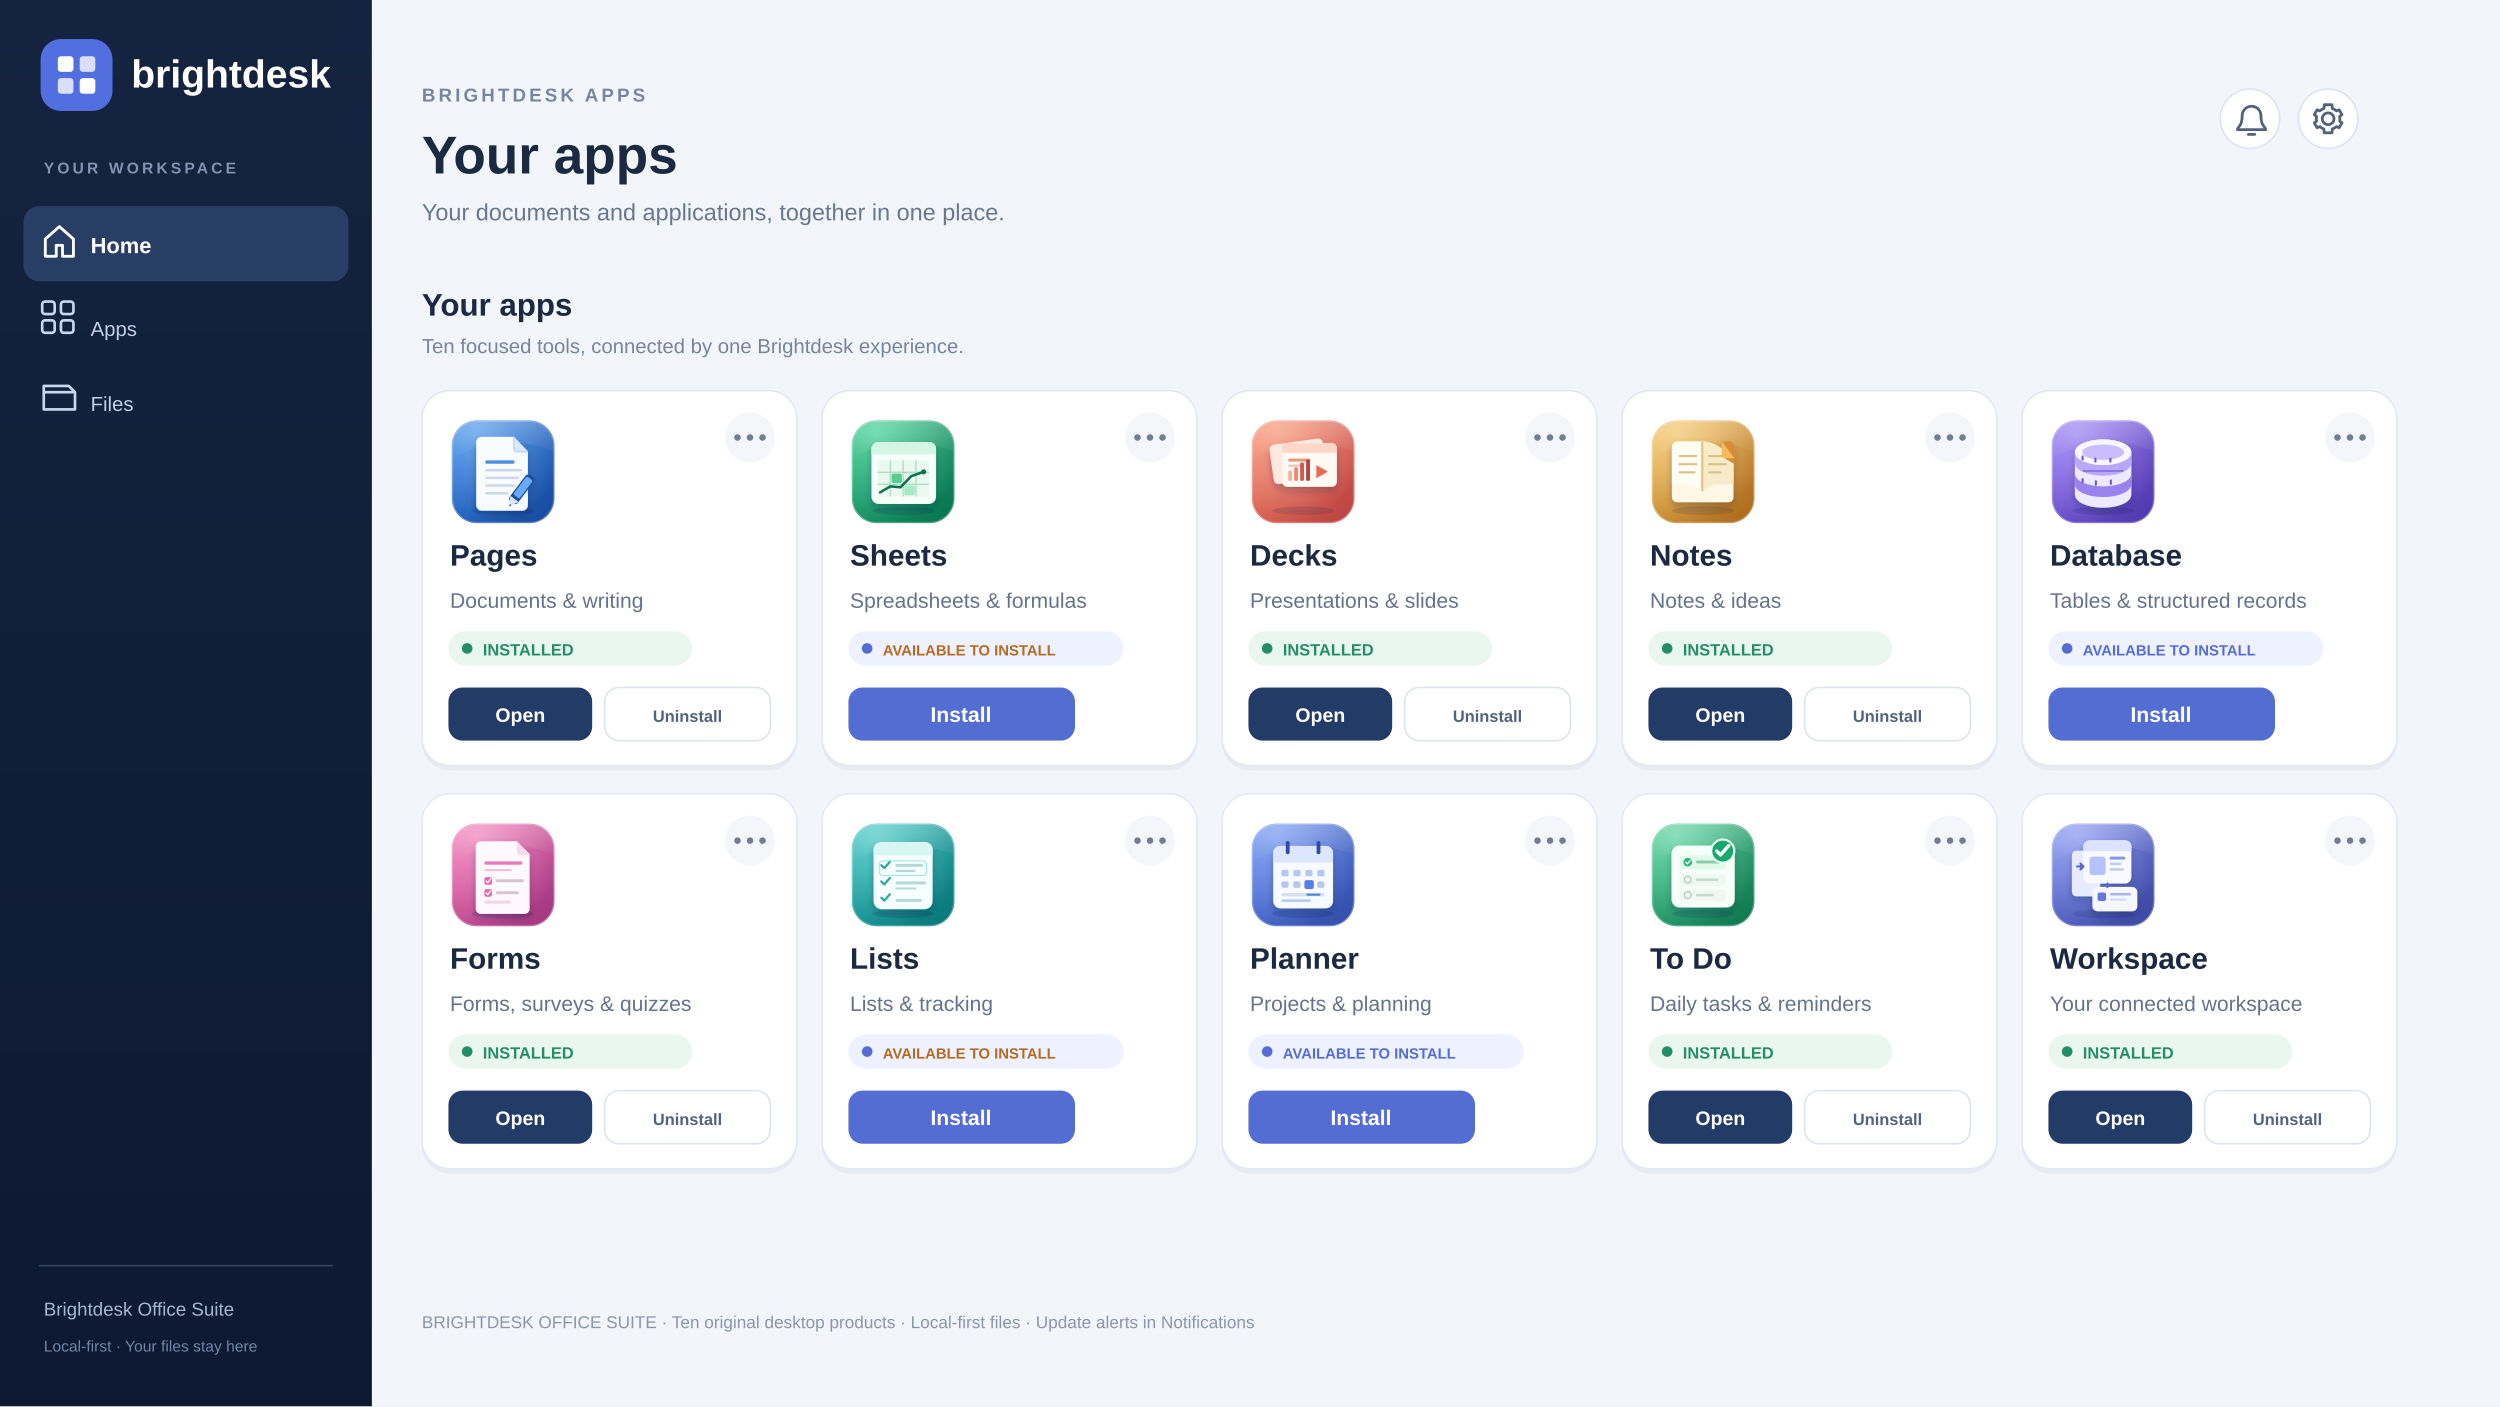
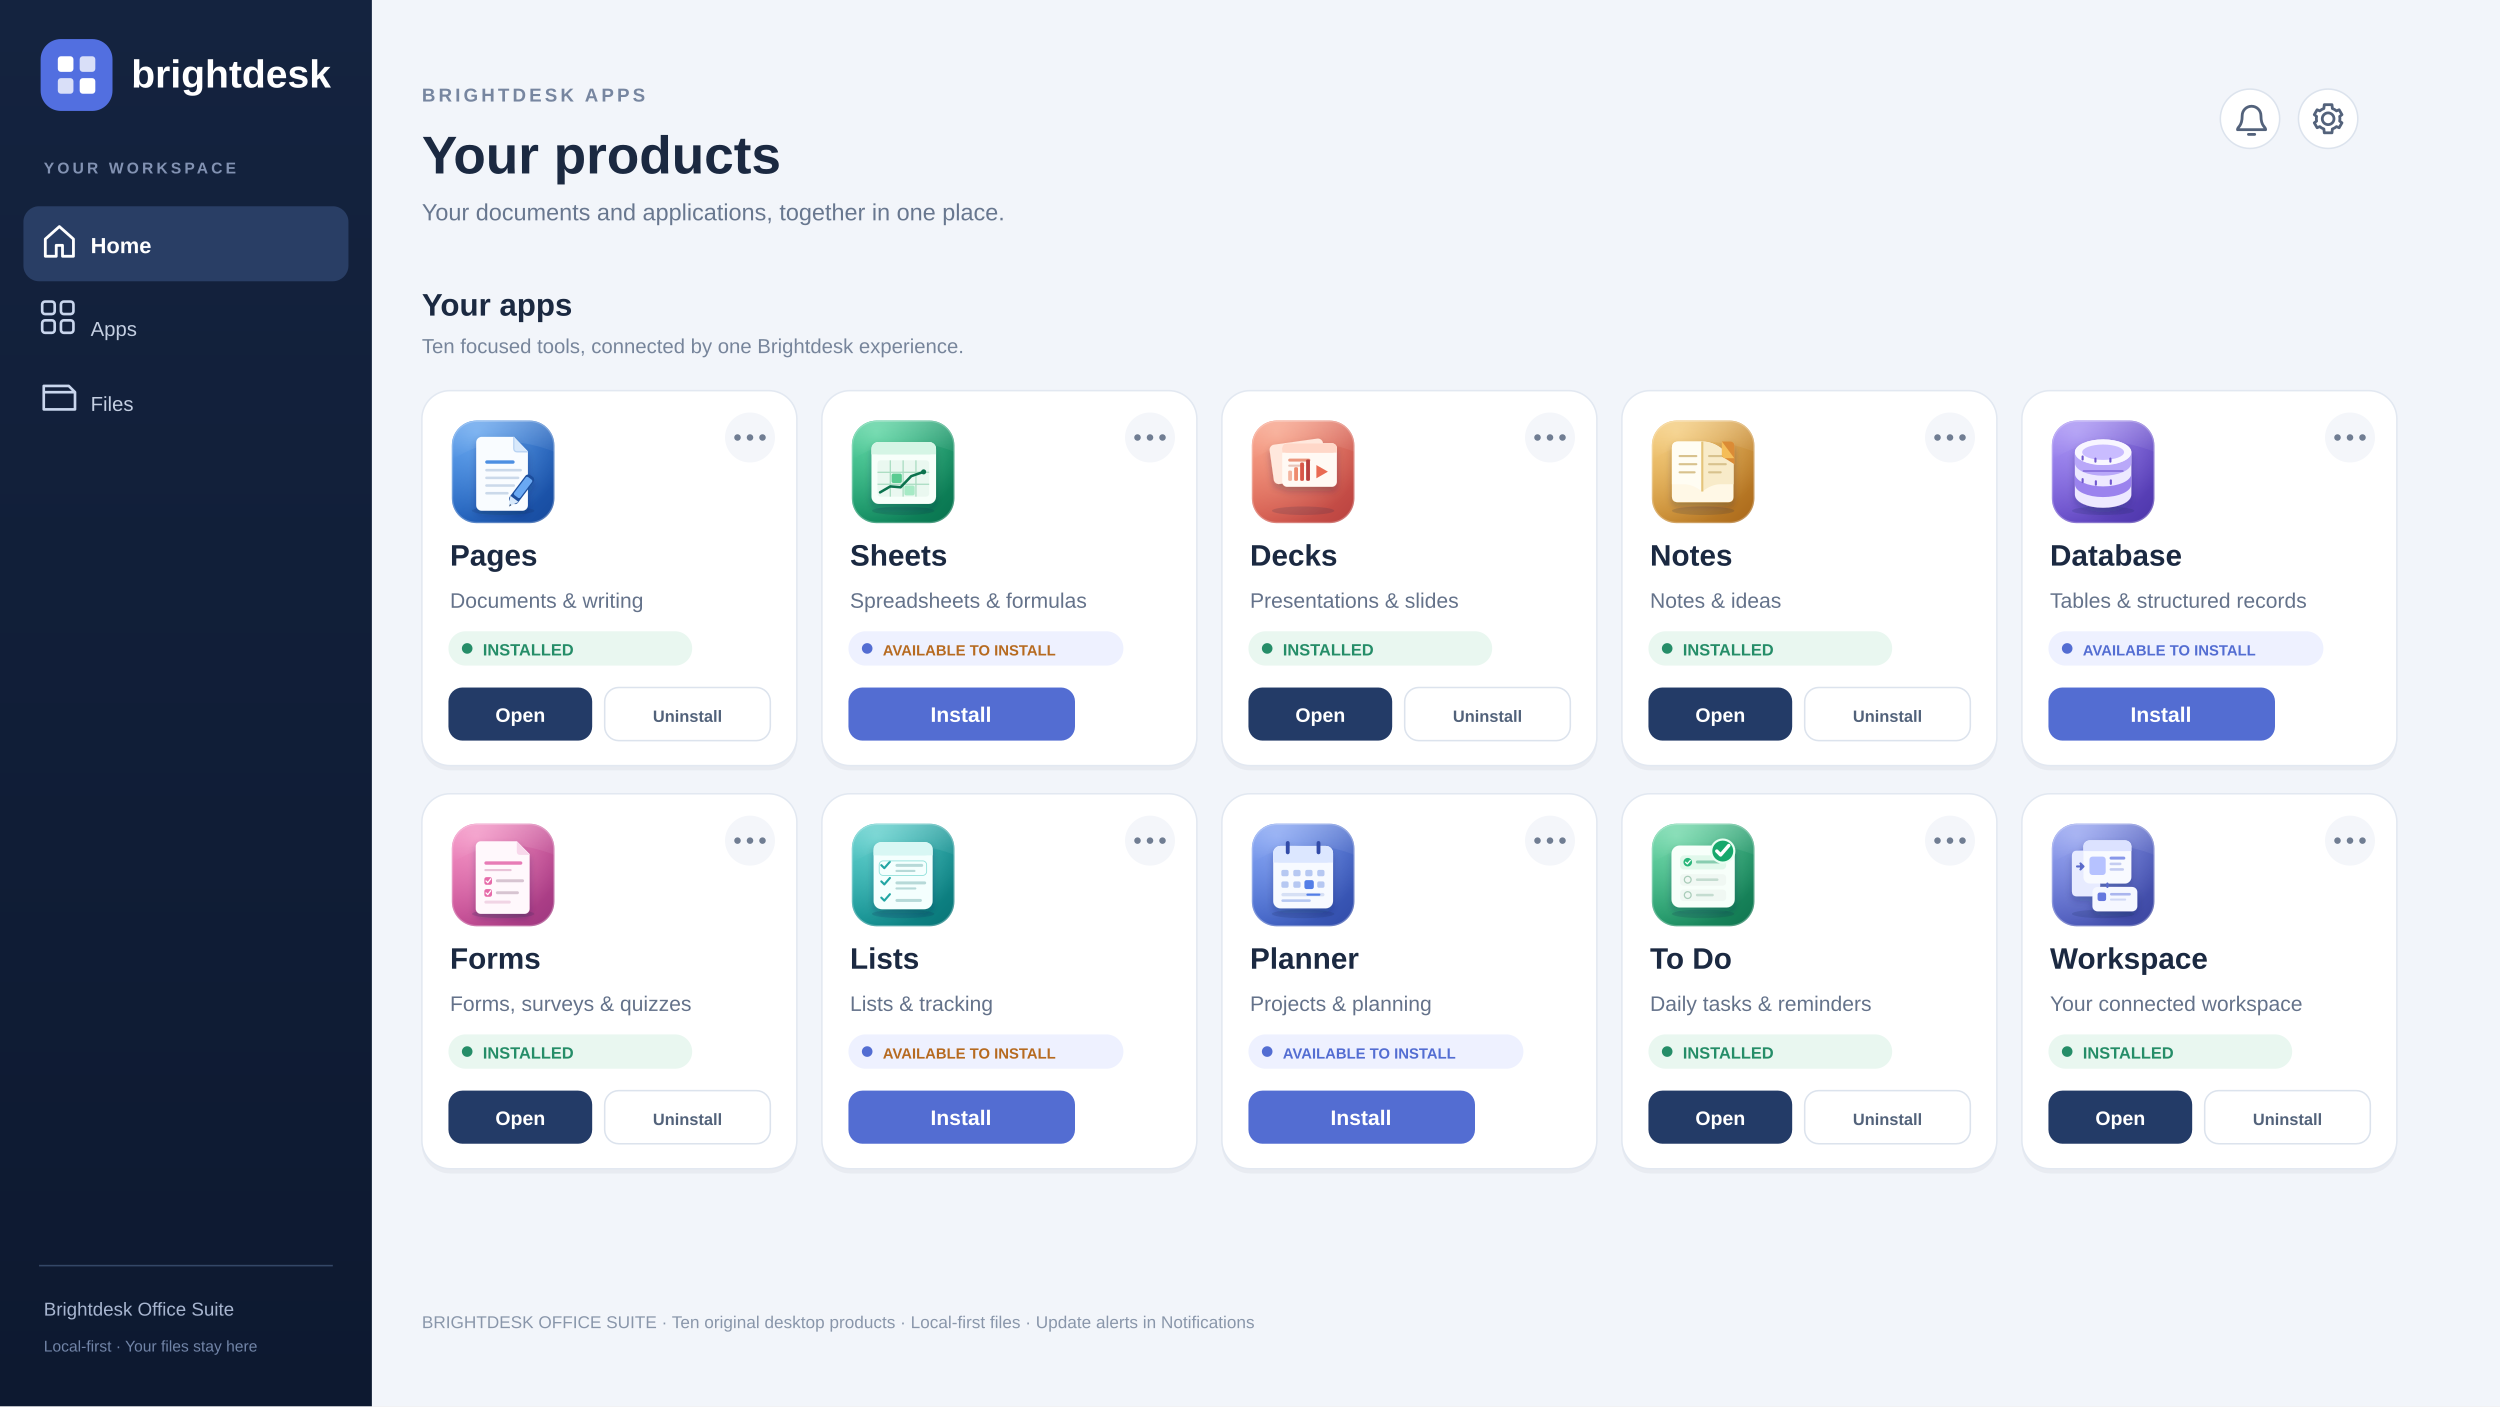
<svg xmlns="http://www.w3.org/2000/svg" width="1600" height="900" viewBox="0 0 1600 900" role="img" aria-labelledby="title desc">
  <defs>
    <linearGradient id="side" x1="0" y1="0" x2="0" y2="1">
      <stop stop-color="#14233F" />
      <stop offset="1" stop-color="#0D1930" />
    </linearGradient>
    <linearGradient id="banner" x1="0" y1="0" x2="1" y2="1">
      <stop stop-color="#E8F0FF" />
      <stop offset="1" stop-color="#F0ECFF" />
    </linearGradient>
    <filter id="shadow" x="-20%" y="-20%" width="140%" height="140%">
      <feDropShadow dx="0" dy="7" stdDeviation="14" flood-color="#1A2B4B" flood-opacity=".09" />
    </filter>
  </defs>
  <rect width="1600" height="900" fill="#F2F5FA" />
  <rect width="238" height="900" fill="url(#side)" />
  <rect x="26" y="25" width="46" height="46" rx="13" fill="#526FE0" />
  <g fill="#FFFFFF">
    <rect x="37" y="36" width="10" height="10" rx="2" />
    <rect x="51" y="36" width="10" height="10" rx="2" opacity=".78" />
    <rect x="37" y="50" width="10" height="10" rx="2" opacity=".78" />
    <rect x="51" y="50" width="10" height="10" rx="2" />
  </g>
  <text x="84" y="56" font-family="Arial, sans-serif" font-size="25" font-weight="700" fill="#FFFFFF">brightdesk</text>
  <text x="28" y="111" font-family="Arial, sans-serif" font-size="10" font-weight="700" letter-spacing="2" fill="#8292B2">YOUR WORKSPACE</text>
  <g id="sidebar-home">
    <rect x="15" y="132" width="208" height="48" rx="10" fill="#293E65" />
    <path d="M29 153l9-8 9 8v11h-7v-7h-4v7h-7z" fill="none" stroke="#FFFFFF" stroke-width="1.8" stroke-linecap="round" stroke-linejoin="round" />
    <text x="58" y="162" font-family="Arial, sans-serif" font-size="14" font-weight="700" fill="#FFFFFF">Home</text>
  </g>
  <g id="sidebar-applications">
    <g id="apps-launcher-icon" fill="none" stroke="#C9D6ED" stroke-width="1.7">
      <rect x="27" y="193" width="8" height="8" rx="1.8" />
      <rect x="39" y="193" width="8" height="8" rx="1.8" />
      <rect x="27" y="205" width="8" height="8" rx="1.8" />
      <rect x="39" y="205" width="8" height="8" rx="1.8" />
    </g>
    <text x="58" y="215" font-family="Arial, sans-serif" font-size="13" fill="#C4CFE2">Apps</text>
  </g>
  <g id="sidebar-files">
    <path d="M28 247h16l4 4v11H28zM28 251h20" fill="none" stroke="#C9D6ED" stroke-width="1.7" stroke-linecap="round" stroke-linejoin="round" />
    <text x="58" y="263" font-family="Arial, sans-serif" font-size="13" fill="#C4CFE2">Files</text>
  </g>
  <path d="M25 810h188" stroke="#344766" />
  <text x="28" y="842" font-family="Arial, sans-serif" font-size="12" fill="#A8B6D0">Brightdesk Office Suite</text>
  <text x="28" y="865" font-family="Arial, sans-serif" font-size="10" fill="#7184A7">Local-first · Your files stay here</text>
  <text x="270" y="65" font-family="Arial, sans-serif" font-size="12" font-weight="700" letter-spacing="2" fill="#7786A0">BRIGHTDESK APPS</text>
-   <text x="270" y="111" font-family="Arial, sans-serif" font-size="34" font-weight="700" fill="#1B2941">Your apps</text>
+   <text x="270" y="111" font-family="Arial, sans-serif" font-size="34" font-weight="700" fill="#1B2941">Your products</text>
  <text x="270" y="141" font-family="Arial, sans-serif" font-size="15" fill="#68778F">Your documents and applications, together in one place.</text>
  <text x="270" y="202" font-family="Arial, sans-serif" font-size="20" font-weight="700" fill="#1B2941">Your apps</text>
  <text x="270" y="226" font-family="Arial, sans-serif" font-size="13" fill="#77859B">Ten focused tools, connected by one Brightdesk experience.</text>
  <circle cx="1440" cy="76" r="19" fill="#FFFFFF" stroke="#DCE3ED" />
  <g id="notifications-bell" transform="translate(1429 65)" fill="none" stroke="#53627B" stroke-width="1.8" stroke-linecap="round" stroke-linejoin="round">
    <path d="M18 9a6 6 0 0 0-12 0c0 7-3 7-3 9h18c0-2-3-2-3-9Z" />
    <path d="M10 21h4" />
  </g>
  <circle cx="1490" cy="76" r="19" fill="#FFFFFF" stroke="#DCE3ED" />
  <g id="settings-cogwheel" transform="translate(1478 64)" fill="none" stroke="#53627B" stroke-width="1.8" stroke-linecap="round" stroke-linejoin="round">
    <path d="M12 8.25a3.75 3.75 0 1 0 0 7.5 3.75 3.75 0 0 0 0-7.5Z" />
    <path d="M19.4 13.5a7.7 7.7 0 0 0 0-3l1.45-1.12-1.8-3.12-1.72.7a7.7 7.7 0 0 0-2.6-1.5L14.45 3h-4.9l-.28 2.46a7.7 7.7 0 0 0-2.6 1.5l-1.72-.7-1.8 3.12L4.6 10.5a7.7 7.7 0 0 0 0 3l-1.45 1.12 1.8 3.12 1.72-.7a7.7 7.7 0 0 0 2.6 1.5L9.55 21h4.9l.28-2.46a7.7 7.7 0 0 0 2.6-1.5l1.72.7 1.8-3.12L19.4 13.5Z" />
  </g>
  <g transform="translate(0 -42)">
    <g>
      <rect x="270" y="295" width="240" height="240" rx="18" fill="#14233F" opacity=".05" />
      <rect x="270" y="292" width="240" height="240" rx="18" fill="#FFFFFF" stroke="#E2E8F1" />
      <svg x="287" y="309" width="70" height="70" viewBox="0 0 256 256">
        <defs>
          <linearGradient id="pages-bg" x1="0" y1="0" x2="1" y2="1">
            <stop offset="0" stop-color="#2B76D8" />
            <stop offset="1" stop-color="#174A9D" />
          </linearGradient>
          <radialGradient id="pages-light" cx="24%" cy="12%" r="90%">
            <stop offset="0" stop-color="#8BC5FF" stop-opacity=".65" />
            <stop offset="1" stop-color="#8BC5FF" stop-opacity="0" />
          </radialGradient>
          <linearGradient id="pages-glass" x1="0" y1="0" x2="0" y2="1">
            <stop offset="0" stop-color="#fff" stop-opacity=".21" />
            <stop offset="1" stop-color="#fff" stop-opacity="0" />
          </linearGradient>
          <filter id="pages-shadow" x="-30%" y="-30%" width="160%" height="180%">
            <feDropShadow dx="0" dy="10" stdDeviation="9" flood-color="#10234A" flood-opacity=".24" />
          </filter>
        </defs>
        <rect x="8" y="8" width="240" height="240" rx="58" fill="url(#pages-bg)" />
        <rect x="8" y="8" width="240" height="240" rx="58" fill="url(#pages-light)" />
        <path d="M66 9h124a58 58 0 0 1 58 58v14C173 52 93 43 9 100V67A58 58 0 0 1 66 9z" fill="url(#pages-glass)" />
        <rect x="9.5" y="9.5" width="237" height="237" rx="56.5" fill="none" stroke="#fff" stroke-opacity=".26" stroke-width="3" />
        <ellipse cx="128" cy="219" rx="73" ry="10" fill="#10234A" opacity=".15" />
        <g filter="url(#pages-shadow)">
          <path d="M78 46h75l33 34v126a13 13 0 0 1-13 13H78a13 13 0 0 1-13-13V59a13 13 0 0 1 13-13z" fill="#F9FCFF" />
          <path d="M153 46v28a7 7 0 0 0 7 7h26z" fill="#D9E9FB" />
          <path d="M153 46v28a7 7 0 0 0 7 7h26" fill="none" stroke="#B7D2F2" stroke-width="3" />
          <rect x="86" y="101" width="69" height="8" rx="4" fill="#4D8FE2" />
          <rect x="86" y="121" width="86" height="6" rx="3" fill="#CBD9EA" />
          <rect x="86" y="139" width="80" height="6" rx="3" fill="#CBD9EA" />
          <rect x="86" y="157" width="70" height="6" rx="3" fill="#CBD9EA" />
          <rect x="86" y="175" width="55" height="6" rx="3" fill="#CBD9EA" />
          <g transform="rotate(37 171 171)">
            <rect x="158" y="130" width="24" height="78" rx="9" fill="#1C4E9C" />
            <rect x="161" y="137" width="18" height="53" rx="4" fill="#6BA9F3" />
            <path d="M158 197h24l-12 22z" fill="#D7E8FA" />
            <path d="M169 213h4l-2 6z" fill="#243D65" />
          </g>
        </g>
      </svg>
      <circle cx="480" cy="322" r="16" fill="#F4F6FA" />
      <circle cx="472" cy="322" r="2.1" fill="#707D92" />
      <circle cx="480" cy="322" r="2.1" fill="#707D92" />
      <circle cx="488" cy="322" r="2.1" fill="#707D92" />
      <text x="288" y="404" font-family="Arial, sans-serif" font-size="19" font-weight="700" fill="#1B2941">Pages</text>
      <text x="288" y="431" font-family="Arial, sans-serif" font-size="13.5" fill="#64728A">Documents &amp; writing</text>
      <rect x="287" y="446" width="156" height="22" rx="11" fill="#E9F7F0" />
      <circle cx="299" cy="457" r="3.4" fill="#258D68" />
      <text x="309" y="461.5" font-family="Arial, sans-serif" font-size="10.5" font-weight="700" fill="#258D68">INSTALLED</text>
      <rect x="287" y="482" width="92" height="34" rx="9" fill="#233B67" />
      <text x="333" y="504" text-anchor="middle" font-family="Arial, sans-serif" font-size="12.5" font-weight="700" fill="#FFFFFF">Open</text>
      <rect x="387" y="482" width="106" height="34" rx="9" fill="#FFFFFF" stroke="#DCE3ED" />
      <text x="440" y="504" text-anchor="middle" font-family="Arial, sans-serif" font-size="10.5" font-weight="700" fill="#52627A">Uninstall</text>
    </g>
    <g>
      <rect x="526" y="295" width="240" height="240" rx="18" fill="#14233F" opacity=".05" />
      <rect x="526" y="292" width="240" height="240" rx="18" fill="#FFFFFF" stroke="#E2E8F1" />
      <svg x="543" y="309" width="70" height="70" viewBox="0 0 256 256">
        <defs>
          <linearGradient id="sheets-bg" x1="0" y1="0" x2="1" y2="1">
            <stop offset="0" stop-color="#21AD78" />
            <stop offset="1" stop-color="#08724E" />
          </linearGradient>
          <radialGradient id="sheets-light" cx="24%" cy="12%" r="90%">
            <stop offset="0" stop-color="#83F0BF" stop-opacity=".65" />
            <stop offset="1" stop-color="#83F0BF" stop-opacity="0" />
          </radialGradient>
          <linearGradient id="sheets-glass" x1="0" y1="0" x2="0" y2="1">
            <stop offset="0" stop-color="#fff" stop-opacity=".21" />
            <stop offset="1" stop-color="#fff" stop-opacity="0" />
          </linearGradient>
          <filter id="sheets-shadow" x="-30%" y="-30%" width="160%" height="180%">
            <feDropShadow dx="0" dy="10" stdDeviation="9" flood-color="#10234A" flood-opacity=".24" />
          </filter>
        </defs>
        <rect x="8" y="8" width="240" height="240" rx="58" fill="url(#sheets-bg)" />
        <rect x="8" y="8" width="240" height="240" rx="58" fill="url(#sheets-light)" />
        <path d="M66 9h124a58 58 0 0 1 58 58v14C173 52 93 43 9 100V67A58 58 0 0 1 66 9z" fill="url(#sheets-glass)" />
        <rect x="9.5" y="9.5" width="237" height="237" rx="56.5" fill="none" stroke="#fff" stroke-opacity=".26" stroke-width="3" />
        <ellipse cx="128" cy="219" rx="73" ry="10" fill="#10234A" opacity=".15" />
        <g filter="url(#sheets-shadow)">
          <rect x="54" y="58" width="151" height="145" rx="17" fill="#F7FFFA" />
          <rect x="54" y="58" width="151" height="29" rx="17" fill="#D5F5E5" />
          <path d="M54 75v12h151V75" fill="#D5F5E5" />
          <rect x="68" y="101" width="121" height="85" rx="7" fill="#EAF8F0" />
          <path d="M98 101v85M128 101v85M158 101v85M68 129h121M68 157h121" stroke="#A9DCC1" stroke-width="3" />
          <rect x="101" y="132" width="24" height="22" rx="4" fill="#5ACB91" />
          <rect x="131" y="160" width="24" height="23" rx="4" fill="#A6EAC5" />
          <path d="M74 176l24-14 24 2 25-26 29-10" fill="none" stroke="#08724E" stroke-width="6" stroke-linecap="round" stroke-linejoin="round" />
          <circle cx="176" cy="128" r="6" fill="#08724E" />
        </g>
      </svg>
      <circle cx="736" cy="322" r="16" fill="#F4F6FA" />
      <circle cx="728" cy="322" r="2.1" fill="#707D92" />
      <circle cx="736" cy="322" r="2.1" fill="#707D92" />
      <circle cx="744" cy="322" r="2.1" fill="#707D92" />
      <text x="544" y="404" font-family="Arial, sans-serif" font-size="19" font-weight="700" fill="#1B2941">Sheets</text>
      <text x="544" y="431" font-family="Arial, sans-serif" font-size="13.5" fill="#64728A">Spreadsheets &amp; formulas</text>
      <rect x="543" y="446" width="176" height="22" rx="11" fill="#EEF1FF" />
      <circle cx="555" cy="457" r="3.4" fill="#536DD2" />
      <text x="565" y="461.5" font-family="Arial, sans-serif" font-size="9.5" font-weight="700" fill="#B66A20">AVAILABLE TO INSTALL</text>
      <rect x="543" y="482" width="145" height="34" rx="9" fill="#536DD2" />
      <text x="615" y="504" text-anchor="middle" font-family="Arial, sans-serif" font-size="13.5" font-weight="700" fill="#FFFFFF">Install</text>
    </g>
    <g>
      <rect x="782" y="295" width="240" height="240" rx="18" fill="#14233F" opacity=".05" />
      <rect x="782" y="292" width="240" height="240" rx="18" fill="#FFFFFF" stroke="#E2E8F1" />
      <svg x="799" y="309" width="70" height="70" viewBox="0 0 256 256">
        <defs>
          <linearGradient id="decks-bg" x1="0" y1="0" x2="1" y2="1">
            <stop offset="0" stop-color="#F17A62" />
            <stop offset="1" stop-color="#B9413F" />
          </linearGradient>
          <radialGradient id="decks-light" cx="24%" cy="12%" r="90%">
            <stop offset="0" stop-color="#FFC1A6" stop-opacity=".65" />
            <stop offset="1" stop-color="#FFC1A6" stop-opacity="0" />
          </radialGradient>
          <linearGradient id="decks-glass" x1="0" y1="0" x2="0" y2="1">
            <stop offset="0" stop-color="#fff" stop-opacity=".21" />
            <stop offset="1" stop-color="#fff" stop-opacity="0" />
          </linearGradient>
          <filter id="decks-shadow" x="-30%" y="-30%" width="160%" height="180%">
            <feDropShadow dx="0" dy="10" stdDeviation="9" flood-color="#10234A" flood-opacity=".24" />
          </filter>
        </defs>
        <rect x="8" y="8" width="240" height="240" rx="58" fill="url(#decks-bg)" />
        <rect x="8" y="8" width="240" height="240" rx="58" fill="url(#decks-light)" />
        <path d="M66 9h124a58 58 0 0 1 58 58v14C173 52 93 43 9 100V67A58 58 0 0 1 66 9z" fill="url(#decks-glass)" />
        <rect x="9.5" y="9.5" width="237" height="237" rx="56.5" fill="none" stroke="#fff" stroke-opacity=".26" stroke-width="3" />
        <ellipse cx="128" cy="219" rx="73" ry="10" fill="#10234A" opacity=".15" />
        <g filter="url(#decks-shadow)">
          <rect x="48" y="66" width="126" height="93" rx="12" fill="#FFE8DD" transform="rotate(-8 48 66)" />
          <rect x="79" y="61" width="128" height="102" rx="12" fill="#FFF9F4" />
          <rect x="79" y="61" width="128" height="22" rx="12" fill="#FFD7C8" />
          <path d="M79 72h128v11H79z" fill="#FFD7C8" />
          <rect x="93" y="97" width="52" height="7" rx="3.5" fill="#EB967D" />
          <rect x="93" y="111" width="38" height="5" rx="2.5" fill="#E8C6BA" />
          <path d="M159 143v-31l27 15.5z" fill="#E96B52" />
          <rect x="93" y="125" width="9" height="24" rx="3" fill="#F3B49F" />
          <rect x="107" y="117" width="9" height="32" rx="3" fill="#EE8A6C" />
          <rect x="121" y="106" width="9" height="43" rx="3" fill="#D95748" />
          <rect x="135" y="99" width="9" height="50" rx="3" fill="#B9413F" />
        </g>
      </svg>
      <circle cx="992" cy="322" r="16" fill="#F4F6FA" />
      <circle cx="984" cy="322" r="2.1" fill="#707D92" />
      <circle cx="992" cy="322" r="2.1" fill="#707D92" />
      <circle cx="1000" cy="322" r="2.1" fill="#707D92" />
      <text x="800" y="404" font-family="Arial, sans-serif" font-size="19" font-weight="700" fill="#1B2941">Decks</text>
      <text x="800" y="431" font-family="Arial, sans-serif" font-size="13.5" fill="#64728A">Presentations &amp; slides</text>
      <rect x="799" y="446" width="156" height="22" rx="11" fill="#E9F7F0" />
      <circle cx="811" cy="457" r="3.4" fill="#258D68" />
      <text x="821" y="461.5" font-family="Arial, sans-serif" font-size="10.5" font-weight="700" fill="#258D68">INSTALLED</text>
      <rect x="799" y="482" width="92" height="34" rx="9" fill="#233B67" />
      <text x="845" y="504" text-anchor="middle" font-family="Arial, sans-serif" font-size="12.5" font-weight="700" fill="#FFFFFF">Open</text>
      <rect x="899" y="482" width="106" height="34" rx="9" fill="#FFFFFF" stroke="#DCE3ED" />
      <text x="952" y="504" text-anchor="middle" font-family="Arial, sans-serif" font-size="10.5" font-weight="700" fill="#52627A">Uninstall</text>
    </g>
    <g>
      <rect x="1038" y="295" width="240" height="240" rx="18" fill="#14233F" opacity=".05" />
      <rect x="1038" y="292" width="240" height="240" rx="18" fill="#FFFFFF" stroke="#E2E8F1" />
      <svg x="1055" y="309" width="70" height="70" viewBox="0 0 256 256">
        <defs>
          <linearGradient id="notes-bg" x1="0" y1="0" x2="1" y2="1">
            <stop offset="0" stop-color="#EAB34F" />
            <stop offset="1" stop-color="#A96719" />
          </linearGradient>
          <radialGradient id="notes-light" cx="24%" cy="12%" r="90%">
            <stop offset="0" stop-color="#FFE2A0" stop-opacity=".65" />
            <stop offset="1" stop-color="#FFE2A0" stop-opacity="0" />
          </radialGradient>
          <linearGradient id="notes-glass" x1="0" y1="0" x2="0" y2="1">
            <stop offset="0" stop-color="#fff" stop-opacity=".21" />
            <stop offset="1" stop-color="#fff" stop-opacity="0" />
          </linearGradient>
          <filter id="notes-shadow" x="-30%" y="-30%" width="160%" height="180%">
            <feDropShadow dx="0" dy="10" stdDeviation="9" flood-color="#10234A" flood-opacity=".24" />
          </filter>
        </defs>
        <rect x="8" y="8" width="240" height="240" rx="58" fill="url(#notes-bg)" />
        <rect x="8" y="8" width="240" height="240" rx="58" fill="url(#notes-light)" />
        <path d="M66 9h124a58 58 0 0 1 58 58v14C173 52 93 43 9 100V67A58 58 0 0 1 66 9z" fill="url(#notes-glass)" />
        <rect x="9.5" y="9.5" width="237" height="237" rx="56.5" fill="none" stroke="#fff" stroke-opacity=".26" stroke-width="3" />
        <ellipse cx="128" cy="219" rx="73" ry="10" fill="#10234A" opacity=".15" />
        <g filter="url(#notes-shadow)">
          <path d="M55 72q0-15 15-15h55q26 0 48 18l26 20v91q0 13-13 13H69q-14 0-14-14z" fill="#FFF8E6" />
          <path d="M126 57v117q-22-17-42-17H55V72q0-15 15-15z" fill="#FFFDF3" />
          <path d="M126 57v117q22-17 42-17h31V95l-26-20q-22-18-47-18z" fill="#F8EBC9" />
          <path d="M126 57v117" stroke="#E5C47A" stroke-width="5" />
          <path d="M73 91h39M73 110h39M73 129h35M142 91h39M142 110h39M142 129h27" stroke="#D8C28D" stroke-width="5" stroke-linecap="round" />
          <path d="M172 57h20a9 9 0 0 1 9 9v44l-29-18z" fill="#DB8B36" />
          <path d="M172 57v31a8 8 0 0 0 8 8h21" fill="#F5BD58" />
        </g>
      </svg>
      <circle cx="1248" cy="322" r="16" fill="#F4F6FA" />
      <circle cx="1240" cy="322" r="2.1" fill="#707D92" />
      <circle cx="1248" cy="322" r="2.1" fill="#707D92" />
      <circle cx="1256" cy="322" r="2.1" fill="#707D92" />
      <text x="1056" y="404" font-family="Arial, sans-serif" font-size="19" font-weight="700" fill="#1B2941">Notes</text>
      <text x="1056" y="431" font-family="Arial, sans-serif" font-size="13.5" fill="#64728A">Notes &amp; ideas</text>
      <rect x="1055" y="446" width="156" height="22" rx="11" fill="#E9F7F0" />
      <circle cx="1067" cy="457" r="3.4" fill="#258D68" />
      <text x="1077" y="461.5" font-family="Arial, sans-serif" font-size="10.5" font-weight="700" fill="#258D68">INSTALLED</text>
      <rect x="1055" y="482" width="92" height="34" rx="9" fill="#233B67" />
      <text x="1101" y="504" text-anchor="middle" font-family="Arial, sans-serif" font-size="12.5" font-weight="700" fill="#FFFFFF">Open</text>
      <rect x="1155" y="482" width="106" height="34" rx="9" fill="#FFFFFF" stroke="#DCE3ED" />
      <text x="1208" y="504" text-anchor="middle" font-family="Arial, sans-serif" font-size="10.5" font-weight="700" fill="#52627A">Uninstall</text>
    </g>
    <g>
      <rect x="1294" y="295" width="240" height="240" rx="18" fill="#14233F" opacity=".05" />
      <rect x="1294" y="292" width="240" height="240" rx="18" fill="#FFFFFF" stroke="#E2E8F1" />
      <svg x="1311" y="309" width="70" height="70" viewBox="0 0 256 256">
        <defs>
          <linearGradient id="database-bg" x1="0" y1="0" x2="1" y2="1">
            <stop offset="0" stop-color="#8666E9" />
            <stop offset="1" stop-color="#4C35A9" />
          </linearGradient>
          <radialGradient id="database-light" cx="24%" cy="12%" r="90%">
            <stop offset="0" stop-color="#C0B2FF" stop-opacity=".65" />
            <stop offset="1" stop-color="#C0B2FF" stop-opacity="0" />
          </radialGradient>
          <linearGradient id="database-glass" x1="0" y1="0" x2="0" y2="1">
            <stop offset="0" stop-color="#fff" stop-opacity=".21" />
            <stop offset="1" stop-color="#fff" stop-opacity="0" />
          </linearGradient>
          <filter id="database-shadow" x="-30%" y="-30%" width="160%" height="180%">
            <feDropShadow dx="0" dy="10" stdDeviation="9" flood-color="#10234A" flood-opacity=".24" />
          </filter>
        </defs>
        <rect x="8" y="8" width="240" height="240" rx="58" fill="url(#database-bg)" />
        <rect x="8" y="8" width="240" height="240" rx="58" fill="url(#database-light)" />
        <path d="M66 9h124a58 58 0 0 1 58 58v14C173 52 93 43 9 100V67A58 58 0 0 1 66 9z" fill="url(#database-glass)" />
        <rect x="9.5" y="9.5" width="237" height="237" rx="56.5" fill="none" stroke="#fff" stroke-opacity=".26" stroke-width="3" />
        <ellipse cx="128" cy="219" rx="73" ry="10" fill="#10234A" opacity=".15" />
        <g filter="url(#database-shadow)">
          <path d="M62 82c0-17 30-30 66-30s66 13 66 30v99c0 18-30 31-66 31s-66-13-66-31z" fill="#EDE9FF" />
          <path d="M62 82c0 17 30 30 66 30s66-13 66-30v25c0 17-30 30-66 30s-66-13-66-30z" fill="#B9A8F9" />
          <path d="M62 132c0 17 30 30 66 30s66-13 66-30v25c0 17-30 30-66 30s-66-13-66-30z" fill="#9B83EE" />
          <ellipse cx="128" cy="82" rx="66" ry="30" fill="#F8F6FF" />
          <ellipse cx="128" cy="82" rx="49" ry="18" fill="#C9BCFF" />
          <path d="M80 92v7m30-2v7m35-7v7m-65 41v7m31-2v8m35-10v8" stroke="#7058D0" stroke-width="5" stroke-linecap="round" />
          <path d="M82 126h92" stroke="#7158CF" stroke-width="4" stroke-linecap="round" opacity=".7" />
        </g>
      </svg>
      <circle cx="1504" cy="322" r="16" fill="#F4F6FA" />
      <circle cx="1496" cy="322" r="2.1" fill="#707D92" />
      <circle cx="1504" cy="322" r="2.1" fill="#707D92" />
      <circle cx="1512" cy="322" r="2.1" fill="#707D92" />
      <text x="1312" y="404" font-family="Arial, sans-serif" font-size="19" font-weight="700" fill="#1B2941">Database</text>
      <text x="1312" y="431" font-family="Arial, sans-serif" font-size="13.5" fill="#64728A">Tables &amp; structured records</text>
      <rect x="1311" y="446" width="176" height="22" rx="11" fill="#EEF1FF" />
      <circle cx="1323" cy="457" r="3.4" fill="#536DD2" />
      <text x="1333" y="461.5" font-family="Arial, sans-serif" font-size="9.5" font-weight="700" fill="#536DD2">AVAILABLE TO INSTALL</text>
      <rect x="1311" y="482" width="145" height="34" rx="9" fill="#536DD2" />
      <text x="1383" y="504" text-anchor="middle" font-family="Arial, sans-serif" font-size="13.5" font-weight="700" fill="#FFFFFF">Install</text>
    </g>
    <g>
      <rect x="270" y="553" width="240" height="240" rx="18" fill="#14233F" opacity=".05" />
      <rect x="270" y="550" width="240" height="240" rx="18" fill="#FFFFFF" stroke="#E2E8F1" />
      <svg x="287" y="567" width="70" height="70" viewBox="0 0 256 256">
        <defs>
          <linearGradient id="forms-bg" x1="0" y1="0" x2="1" y2="1">
            <stop offset="0" stop-color="#E65FA5" />
            <stop offset="1" stop-color="#9D367F" />
          </linearGradient>
          <radialGradient id="forms-light" cx="24%" cy="12%" r="90%">
            <stop offset="0" stop-color="#FFB6DA" stop-opacity=".65" />
            <stop offset="1" stop-color="#FFB6DA" stop-opacity="0" />
          </radialGradient>
          <linearGradient id="forms-glass" x1="0" y1="0" x2="0" y2="1">
            <stop offset="0" stop-color="#fff" stop-opacity=".21" />
            <stop offset="1" stop-color="#fff" stop-opacity="0" />
          </linearGradient>
          <filter id="forms-shadow" x="-30%" y="-30%" width="160%" height="180%">
            <feDropShadow dx="0" dy="10" stdDeviation="9" flood-color="#10234A" flood-opacity=".24" />
          </filter>
        </defs>
        <rect x="8" y="8" width="240" height="240" rx="58" fill="url(#forms-bg)" />
        <rect x="8" y="8" width="240" height="240" rx="58" fill="url(#forms-light)" />
        <path d="M66 9h124a58 58 0 0 1 58 58v14C173 52 93 43 9 100V67A58 58 0 0 1 66 9z" fill="url(#forms-glass)" />
        <rect x="9.5" y="9.5" width="237" height="237" rx="56.5" fill="none" stroke="#fff" stroke-opacity=".26" stroke-width="3" />
        <ellipse cx="128" cy="219" rx="73" ry="10" fill="#10234A" opacity=".15" />
        <g filter="url(#forms-shadow)">
          <path d="M76 49h84l30 30v128a12 12 0 0 1-12 12H76a12 12 0 0 1-12-12V61a12 12 0 0 1 12-12z" fill="#FFF8FC" />
          <path d="M160 49v25a7 7 0 0 0 7 7h23" fill="#F8D8EB" />
          <rect x="84" y="96" width="89" height="8" rx="4" fill="#E77CB6" />
          <rect x="84" y="114" width="64" height="5" rx="2.5" fill="#E9C3D8" />
          <g>
            <rect x="84" y="133" width="18" height="18" rx="5" fill="#E66AA9" />
            <path d="m88 142 4 4 7-9" fill="none" stroke="#fff" stroke-width="3" stroke-linecap="round" stroke-linejoin="round" />
            <rect x="111" y="138" width="66" height="7" rx="3.5" fill="#D7C4D1" />
            <rect x="84" y="161" width="18" height="18" rx="5" fill="#E66AA9" />
            <path d="m88 170 4 4 7-9" fill="none" stroke="#fff" stroke-width="3" stroke-linecap="round" stroke-linejoin="round" />
            <rect x="111" y="166" width="54" height="7" rx="3.5" fill="#D7C4D1" />
          </g>
          <rect x="84" y="188" width="62" height="7" rx="3.5" fill="#F1D5E5" />
        </g>
      </svg>
      <circle cx="480" cy="580" r="16" fill="#F4F6FA" />
      <circle cx="472" cy="580" r="2.1" fill="#707D92" />
      <circle cx="480" cy="580" r="2.1" fill="#707D92" />
      <circle cx="488" cy="580" r="2.1" fill="#707D92" />
      <text x="288" y="662" font-family="Arial, sans-serif" font-size="19" font-weight="700" fill="#1B2941">Forms</text>
      <text x="288" y="689" font-family="Arial, sans-serif" font-size="13.5" fill="#64728A">Forms, surveys &amp; quizzes</text>
      <rect x="287" y="704" width="156" height="22" rx="11" fill="#E9F7F0" />
      <circle cx="299" cy="715" r="3.4" fill="#258D68" />
      <text x="309" y="719.5" font-family="Arial, sans-serif" font-size="10.5" font-weight="700" fill="#258D68">INSTALLED</text>
      <rect x="287" y="740" width="92" height="34" rx="9" fill="#233B67" />
      <text x="333" y="762" text-anchor="middle" font-family="Arial, sans-serif" font-size="12.5" font-weight="700" fill="#FFFFFF">Open</text>
      <rect x="387" y="740" width="106" height="34" rx="9" fill="#FFFFFF" stroke="#DCE3ED" />
      <text x="440" y="762" text-anchor="middle" font-family="Arial, sans-serif" font-size="10.5" font-weight="700" fill="#52627A">Uninstall</text>
    </g>
    <g>
      <rect x="526" y="553" width="240" height="240" rx="18" fill="#14233F" opacity=".05" />
      <rect x="526" y="550" width="240" height="240" rx="18" fill="#FFFFFF" stroke="#E2E8F1" />
      <svg x="543" y="567" width="70" height="70" viewBox="0 0 256 256">
        <defs>
          <linearGradient id="lists-bg" x1="0" y1="0" x2="1" y2="1">
            <stop offset="0" stop-color="#21AFAF" />
            <stop offset="1" stop-color="#087476" />
          </linearGradient>
          <radialGradient id="lists-light" cx="24%" cy="12%" r="90%">
            <stop offset="0" stop-color="#8CE7E2" stop-opacity=".65" />
            <stop offset="1" stop-color="#8CE7E2" stop-opacity="0" />
          </radialGradient>
          <linearGradient id="lists-glass" x1="0" y1="0" x2="0" y2="1">
            <stop offset="0" stop-color="#fff" stop-opacity=".21" />
            <stop offset="1" stop-color="#fff" stop-opacity="0" />
          </linearGradient>
          <filter id="lists-shadow" x="-30%" y="-30%" width="160%" height="180%">
            <feDropShadow dx="0" dy="10" stdDeviation="9" flood-color="#10234A" flood-opacity=".24" />
          </filter>
        </defs>
        <rect x="8" y="8" width="240" height="240" rx="58" fill="url(#lists-bg)" />
        <rect x="8" y="8" width="240" height="240" rx="58" fill="url(#lists-light)" />
        <path d="M66 9h124a58 58 0 0 1 58 58v14C173 52 93 43 9 100V67A58 58 0 0 1 66 9z" fill="url(#lists-glass)" />
        <rect x="9.5" y="9.5" width="237" height="237" rx="56.5" fill="none" stroke="#fff" stroke-opacity=".26" stroke-width="3" />
        <ellipse cx="128" cy="219" rx="73" ry="10" fill="#10234A" opacity=".15" />
        <g filter="url(#lists-shadow)">
          <rect x="59" y="51" width="138" height="157" rx="19" fill="#F4FFFE" />
          <rect x="59" y="51" width="138" height="31" rx="19" fill="#D8F7F4" />
          <path d="M59 70h138v12H59z" fill="#D8F7F4" />
          <g fill="none" stroke="#20A5A3" stroke-width="5" stroke-linecap="round" stroke-linejoin="round">
            <path d="m77 105 7 7 13-15m-20 46 7 7 13-15m-20 46 7 7 13-15" />
          </g>
          <g fill="#B6D9D8">
            <rect x="110" y="102" width="65" height="7" rx="3.5" />
            <rect x="110" y="116" width="47" height="5" rx="2.5" />
            <rect x="110" y="143" width="72" height="7" rx="3.5" />
            <rect x="110" y="157" width="49" height="5" rx="2.5" />
            <rect x="110" y="184" width="62" height="7" rx="3.5" />
          </g>
          <rect x="72" y="95" width="111" height="34" rx="9" fill="none" stroke="#8FE0DA" stroke-width="2" />
        </g>
      </svg>
      <circle cx="736" cy="580" r="16" fill="#F4F6FA" />
      <circle cx="728" cy="580" r="2.1" fill="#707D92" />
      <circle cx="736" cy="580" r="2.1" fill="#707D92" />
      <circle cx="744" cy="580" r="2.1" fill="#707D92" />
      <text x="544" y="662" font-family="Arial, sans-serif" font-size="19" font-weight="700" fill="#1B2941">Lists</text>
      <text x="544" y="689" font-family="Arial, sans-serif" font-size="13.5" fill="#64728A">Lists &amp; tracking</text>
      <rect x="543" y="704" width="176" height="22" rx="11" fill="#EEF1FF" />
      <circle cx="555" cy="715" r="3.4" fill="#536DD2" />
      <text x="565" y="719.5" font-family="Arial, sans-serif" font-size="9.5" font-weight="700" fill="#B66A20">AVAILABLE TO INSTALL</text>
      <rect x="543" y="740" width="145" height="34" rx="9" fill="#536DD2" />
      <text x="615" y="762" text-anchor="middle" font-family="Arial, sans-serif" font-size="13.5" font-weight="700" fill="#FFFFFF">Install</text>
    </g>
    <g>
      <rect x="782" y="553" width="240" height="240" rx="18" fill="#14233F" opacity=".05" />
      <rect x="782" y="550" width="240" height="240" rx="18" fill="#FFFFFF" stroke="#E2E8F1" />
      <svg x="799" y="567" width="70" height="70" viewBox="0 0 256 256">
        <defs>
          <linearGradient id="planner-bg" x1="0" y1="0" x2="1" y2="1">
            <stop offset="0" stop-color="#567FE5" />
            <stop offset="1" stop-color="#314BA8" />
          </linearGradient>
          <radialGradient id="planner-light" cx="24%" cy="12%" r="90%">
            <stop offset="0" stop-color="#A7C0FF" stop-opacity=".65" />
            <stop offset="1" stop-color="#A7C0FF" stop-opacity="0" />
          </radialGradient>
          <linearGradient id="planner-glass" x1="0" y1="0" x2="0" y2="1">
            <stop offset="0" stop-color="#fff" stop-opacity=".21" />
            <stop offset="1" stop-color="#fff" stop-opacity="0" />
          </linearGradient>
          <filter id="planner-shadow" x="-30%" y="-30%" width="160%" height="180%">
            <feDropShadow dx="0" dy="10" stdDeviation="9" flood-color="#10234A" flood-opacity=".24" />
          </filter>
        </defs>
        <rect x="8" y="8" width="240" height="240" rx="58" fill="url(#planner-bg)" />
        <rect x="8" y="8" width="240" height="240" rx="58" fill="url(#planner-light)" />
        <path d="M66 9h124a58 58 0 0 1 58 58v14C173 52 93 43 9 100V67A58 58 0 0 1 66 9z" fill="url(#planner-glass)" />
        <rect x="9.5" y="9.5" width="237" height="237" rx="56.5" fill="none" stroke="#fff" stroke-opacity=".26" stroke-width="3" />
        <ellipse cx="128" cy="219" rx="73" ry="10" fill="#10234A" opacity=".15" />
        <g filter="url(#planner-shadow)">
          <rect x="58" y="60" width="140" height="146" rx="17" fill="#F7FAFF" />
          <rect x="58" y="60" width="140" height="39" rx="17" fill="#DCE7FF" />
          <path d="M58 82h140v17H58z" fill="#DCE7FF" />
          <path d="M92 53v22m72-22v22" stroke="#314BA8" stroke-width="9" stroke-linecap="round" />
          <g fill="#B6C8F2">
            <rect x="77" y="116" width="17" height="15" rx="4" />
            <rect x="105" y="116" width="17" height="15" rx="4" />
            <rect x="133" y="116" width="17" height="15" rx="4" />
            <rect x="161" y="116" width="17" height="15" rx="4" />
            <rect x="77" y="143" width="17" height="15" rx="4" />
            <rect x="105" y="143" width="17" height="15" rx="4" />
            <rect x="161" y="143" width="17" height="15" rx="4" />
          </g>
          <rect x="131" y="140" width="22" height="21" rx="5" fill="#537EE7" />
          <rect x="77" y="170" width="101" height="8" rx="4" fill="#D6E0F5" />
          <rect x="77" y="185" width="69" height="6" rx="3" fill="#B6C8F2" />
          <path d="M138 174h28" stroke="#537EE7" stroke-width="5" stroke-linecap="round" />
        </g>
      </svg>
      <circle cx="992" cy="580" r="16" fill="#F4F6FA" />
      <circle cx="984" cy="580" r="2.1" fill="#707D92" />
      <circle cx="992" cy="580" r="2.1" fill="#707D92" />
      <circle cx="1000" cy="580" r="2.1" fill="#707D92" />
      <text x="800" y="662" font-family="Arial, sans-serif" font-size="19" font-weight="700" fill="#1B2941">Planner</text>
      <text x="800" y="689" font-family="Arial, sans-serif" font-size="13.5" fill="#64728A">Projects &amp; planning</text>
      <rect x="799" y="704" width="176" height="22" rx="11" fill="#EEF1FF" />
      <circle cx="811" cy="715" r="3.4" fill="#536DD2" />
      <text x="821" y="719.5" font-family="Arial, sans-serif" font-size="9.5" font-weight="700" fill="#536DD2">AVAILABLE TO INSTALL</text>
      <rect x="799" y="740" width="145" height="34" rx="9" fill="#536DD2" />
      <text x="871" y="762" text-anchor="middle" font-family="Arial, sans-serif" font-size="13.5" font-weight="700" fill="#FFFFFF">Install</text>
    </g>
    <g>
      <rect x="1038" y="553" width="240" height="240" rx="18" fill="#14233F" opacity=".05" />
      <rect x="1038" y="550" width="240" height="240" rx="18" fill="#FFFFFF" stroke="#E2E8F1" />
      <svg x="1055" y="567" width="70" height="70" viewBox="0 0 256 256">
        <defs>
          <linearGradient id="to-do-bg" x1="0" y1="0" x2="1" y2="1">
            <stop offset="0" stop-color="#32B981" />
            <stop offset="1" stop-color="#10744F" />
          </linearGradient>
          <radialGradient id="to-do-light" cx="24%" cy="12%" r="90%">
            <stop offset="0" stop-color="#9CF0C7" stop-opacity=".65" />
            <stop offset="1" stop-color="#9CF0C7" stop-opacity="0" />
          </radialGradient>
          <linearGradient id="to-do-glass" x1="0" y1="0" x2="0" y2="1">
            <stop offset="0" stop-color="#fff" stop-opacity=".21" />
            <stop offset="1" stop-color="#fff" stop-opacity="0" />
          </linearGradient>
          <filter id="to-do-shadow" x="-30%" y="-30%" width="160%" height="180%">
            <feDropShadow dx="0" dy="10" stdDeviation="9" flood-color="#10234A" flood-opacity=".24" />
          </filter>
        </defs>
        <rect x="8" y="8" width="240" height="240" rx="58" fill="url(#to-do-bg)" />
        <rect x="8" y="8" width="240" height="240" rx="58" fill="url(#to-do-light)" />
        <path d="M66 9h124a58 58 0 0 1 58 58v14C173 52 93 43 9 100V67A58 58 0 0 1 66 9z" fill="url(#to-do-glass)" />
        <rect x="9.5" y="9.5" width="237" height="237" rx="56.5" fill="none" stroke="#fff" stroke-opacity=".26" stroke-width="3" />
        <ellipse cx="128" cy="219" rx="73" ry="10" fill="#10234A" opacity=".15" />
        <g filter="url(#to-do-shadow)">
          <rect x="54" y="59" width="148" height="145" rx="19" fill="#F7FFFA" />
          <rect x="74" y="82" width="108" height="33" rx="9" fill="#E1F8EB" />
          <circle cx="92" cy="98" r="10" fill="#29B67A" />
          <path d="m87 98 4 4 7-8" fill="none" stroke="#fff" stroke-width="3" stroke-linecap="round" stroke-linejoin="round" />
          <rect x="111" y="94" width="57" height="7" rx="3.5" fill="#88CDB0" />
          <rect x="74" y="126" width="108" height="27" rx="8" fill="#F0F8F3" />
          <circle cx="92" cy="139" r="8" fill="none" stroke="#A9CCB9" stroke-width="3" />
          <rect x="111" y="136" width="53" height="6" rx="3" fill="#C4DCD0" />
          <rect x="74" y="162" width="108" height="27" rx="8" fill="#F0F8F3" />
          <circle cx="92" cy="175" r="8" fill="none" stroke="#A9CCB9" stroke-width="3" />
          <rect x="111" y="172" width="42" height="6" rx="3" fill="#C4DCD0" />
          <circle cx="174" cy="72" r="27" fill="#19A86C" stroke="#E9FFF2" stroke-width="5" />
          <path d="m160 72 9 9 19-22" fill="none" stroke="#fff" stroke-width="8" stroke-linecap="round" stroke-linejoin="round" />
        </g>
      </svg>
      <circle cx="1248" cy="580" r="16" fill="#F4F6FA" />
      <circle cx="1240" cy="580" r="2.1" fill="#707D92" />
      <circle cx="1248" cy="580" r="2.1" fill="#707D92" />
      <circle cx="1256" cy="580" r="2.1" fill="#707D92" />
      <text x="1056" y="662" font-family="Arial, sans-serif" font-size="19" font-weight="700" fill="#1B2941">To Do</text>
      <text x="1056" y="689" font-family="Arial, sans-serif" font-size="13.5" fill="#64728A">Daily tasks &amp; reminders</text>
      <rect x="1055" y="704" width="156" height="22" rx="11" fill="#E9F7F0" />
      <circle cx="1067" cy="715" r="3.4" fill="#258D68" />
      <text x="1077" y="719.5" font-family="Arial, sans-serif" font-size="10.5" font-weight="700" fill="#258D68">INSTALLED</text>
      <rect x="1055" y="740" width="92" height="34" rx="9" fill="#233B67" />
      <text x="1101" y="762" text-anchor="middle" font-family="Arial, sans-serif" font-size="12.5" font-weight="700" fill="#FFFFFF">Open</text>
      <rect x="1155" y="740" width="106" height="34" rx="9" fill="#FFFFFF" stroke="#DCE3ED" />
      <text x="1208" y="762" text-anchor="middle" font-family="Arial, sans-serif" font-size="10.5" font-weight="700" fill="#52627A">Uninstall</text>
    </g>
    <g>
      <rect x="1294" y="553" width="240" height="240" rx="18" fill="#14233F" opacity=".05" />
      <rect x="1294" y="550" width="240" height="240" rx="18" fill="#FFFFFF" stroke="#E2E8F1" />
      <svg x="1311" y="567" width="70" height="70" viewBox="0 0 256 256">
        <defs>
          <linearGradient id="workspace-bg" x1="0" y1="0" x2="1" y2="1">
            <stop offset="0" stop-color="#6778DF" />
            <stop offset="1" stop-color="#3B459F" />
          </linearGradient>
          <radialGradient id="workspace-light" cx="24%" cy="12%" r="90%">
            <stop offset="0" stop-color="#B7C4FF" stop-opacity=".65" />
            <stop offset="1" stop-color="#B7C4FF" stop-opacity="0" />
          </radialGradient>
          <linearGradient id="workspace-glass" x1="0" y1="0" x2="0" y2="1">
            <stop offset="0" stop-color="#fff" stop-opacity=".21" />
            <stop offset="1" stop-color="#fff" stop-opacity="0" />
          </linearGradient>
          <filter id="workspace-shadow" x="-30%" y="-30%" width="160%" height="180%">
            <feDropShadow dx="0" dy="10" stdDeviation="9" flood-color="#10234A" flood-opacity=".24" />
          </filter>
        </defs>
        <rect x="8" y="8" width="240" height="240" rx="58" fill="url(#workspace-bg)" />
        <rect x="8" y="8" width="240" height="240" rx="58" fill="url(#workspace-light)" />
        <path d="M66 9h124a58 58 0 0 1 58 58v14C173 52 93 43 9 100V67A58 58 0 0 1 66 9z" fill="url(#workspace-glass)" />
        <rect x="9.5" y="9.5" width="237" height="237" rx="56.5" fill="none" stroke="#fff" stroke-opacity=".26" stroke-width="3" />
        <ellipse cx="128" cy="219" rx="73" ry="10" fill="#10234A" opacity=".15" />
        <g filter="url(#workspace-shadow)">
          <path d="M55 83q0-12 12-12h54v107H67q-12 0-12-12z" fill="#E7EBFF" />
          <rect x="82" y="47" width="112" height="101" rx="15" fill="#F8FAFF" />
          <rect x="82" y="47" width="112" height="25" rx="15" fill="#DCE2FF" />
          <path d="M82 60h112v12H82z" fill="#DCE2FF" />
          <rect x="96" y="85" width="38" height="43" rx="7" fill="#B6C2FF" />
          <rect x="143" y="85" width="37" height="7" rx="3.5" fill="#8797E9" />
          <rect x="143" y="99" width="28" height="6" rx="3" fill="#C4CCF1" />
          <rect x="143" y="112" width="34" height="6" rx="3" fill="#C4CCF1" />
          <rect x="103" y="156" width="105" height="57" rx="12" fill="#F5F7FF" />
          <rect x="115" y="169" width="20" height="20" rx="5" fill="#6678DE" />
          <rect x="144" y="170" width="49" height="6" rx="3" fill="#AAB5EE" />
          <rect x="144" y="183" width="38" height="5" rx="2.5" fill="#D1D8F5" />
          <path d="M67 108h15m-7-7 7 7-7 7M138 148v8" stroke="#5A6ACC" stroke-width="5" stroke-linecap="round" stroke-linejoin="round" />
        </g>
      </svg>
      <circle cx="1504" cy="580" r="16" fill="#F4F6FA" />
      <circle cx="1496" cy="580" r="2.1" fill="#707D92" />
      <circle cx="1504" cy="580" r="2.1" fill="#707D92" />
      <circle cx="1512" cy="580" r="2.1" fill="#707D92" />
      <text x="1312" y="662" font-family="Arial, sans-serif" font-size="19" font-weight="700" fill="#1B2941">Workspace</text>
      <text x="1312" y="689" font-family="Arial, sans-serif" font-size="13.5" fill="#64728A">Your connected workspace</text>
      <rect x="1311" y="704" width="156" height="22" rx="11" fill="#E9F7F0" />
      <circle cx="1323" cy="715" r="3.4" fill="#258D68" />
      <text x="1333" y="719.5" font-family="Arial, sans-serif" font-size="10.5" font-weight="700" fill="#258D68">INSTALLED</text>
      <rect x="1311" y="740" width="92" height="34" rx="9" fill="#233B67" />
      <text x="1357" y="762" text-anchor="middle" font-family="Arial, sans-serif" font-size="12.5" font-weight="700" fill="#FFFFFF">Open</text>
      <rect x="1411" y="740" width="106" height="34" rx="9" fill="#FFFFFF" stroke="#DCE3ED" />
      <text x="1464" y="762" text-anchor="middle" font-family="Arial, sans-serif" font-size="10.5" font-weight="700" fill="#52627A">Uninstall</text>
    </g>
  </g>
  <text x="270" y="850" font-family="Arial, sans-serif" font-size="11" fill="#8996AA">BRIGHTDESK OFFICE SUITE · Ten original desktop products · Local-first files · Update alerts in Notifications</text>
</svg>
